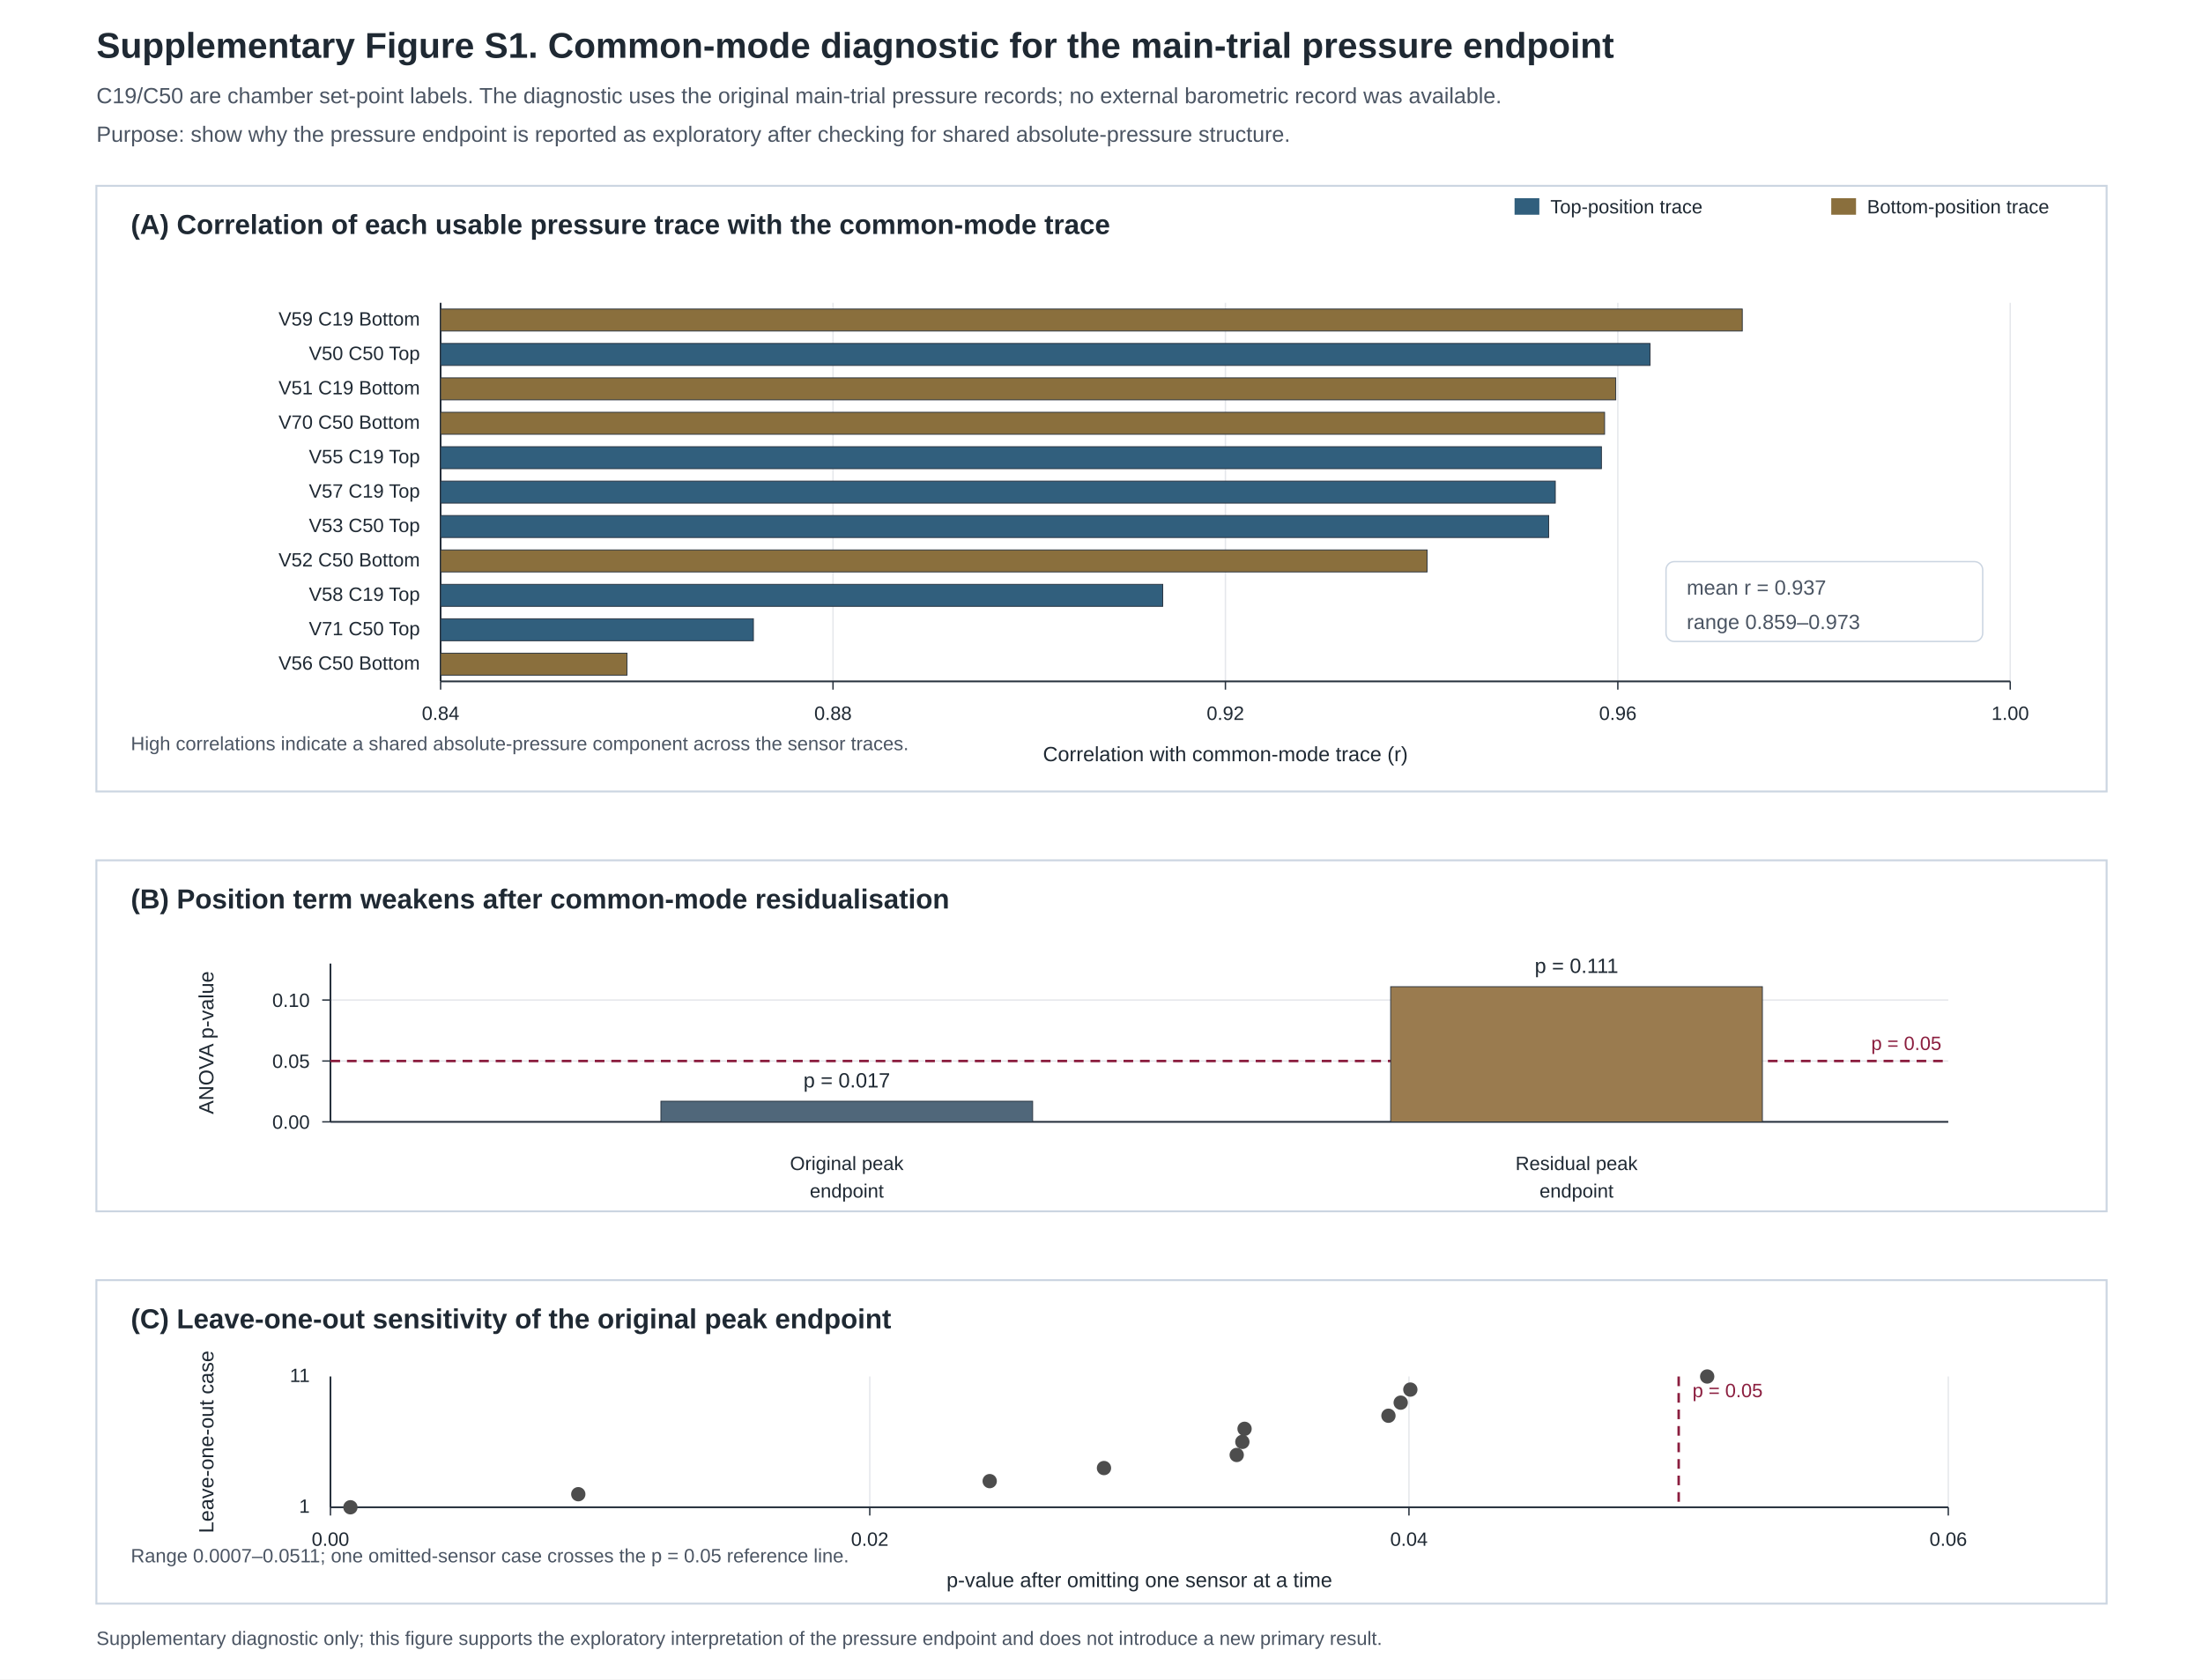
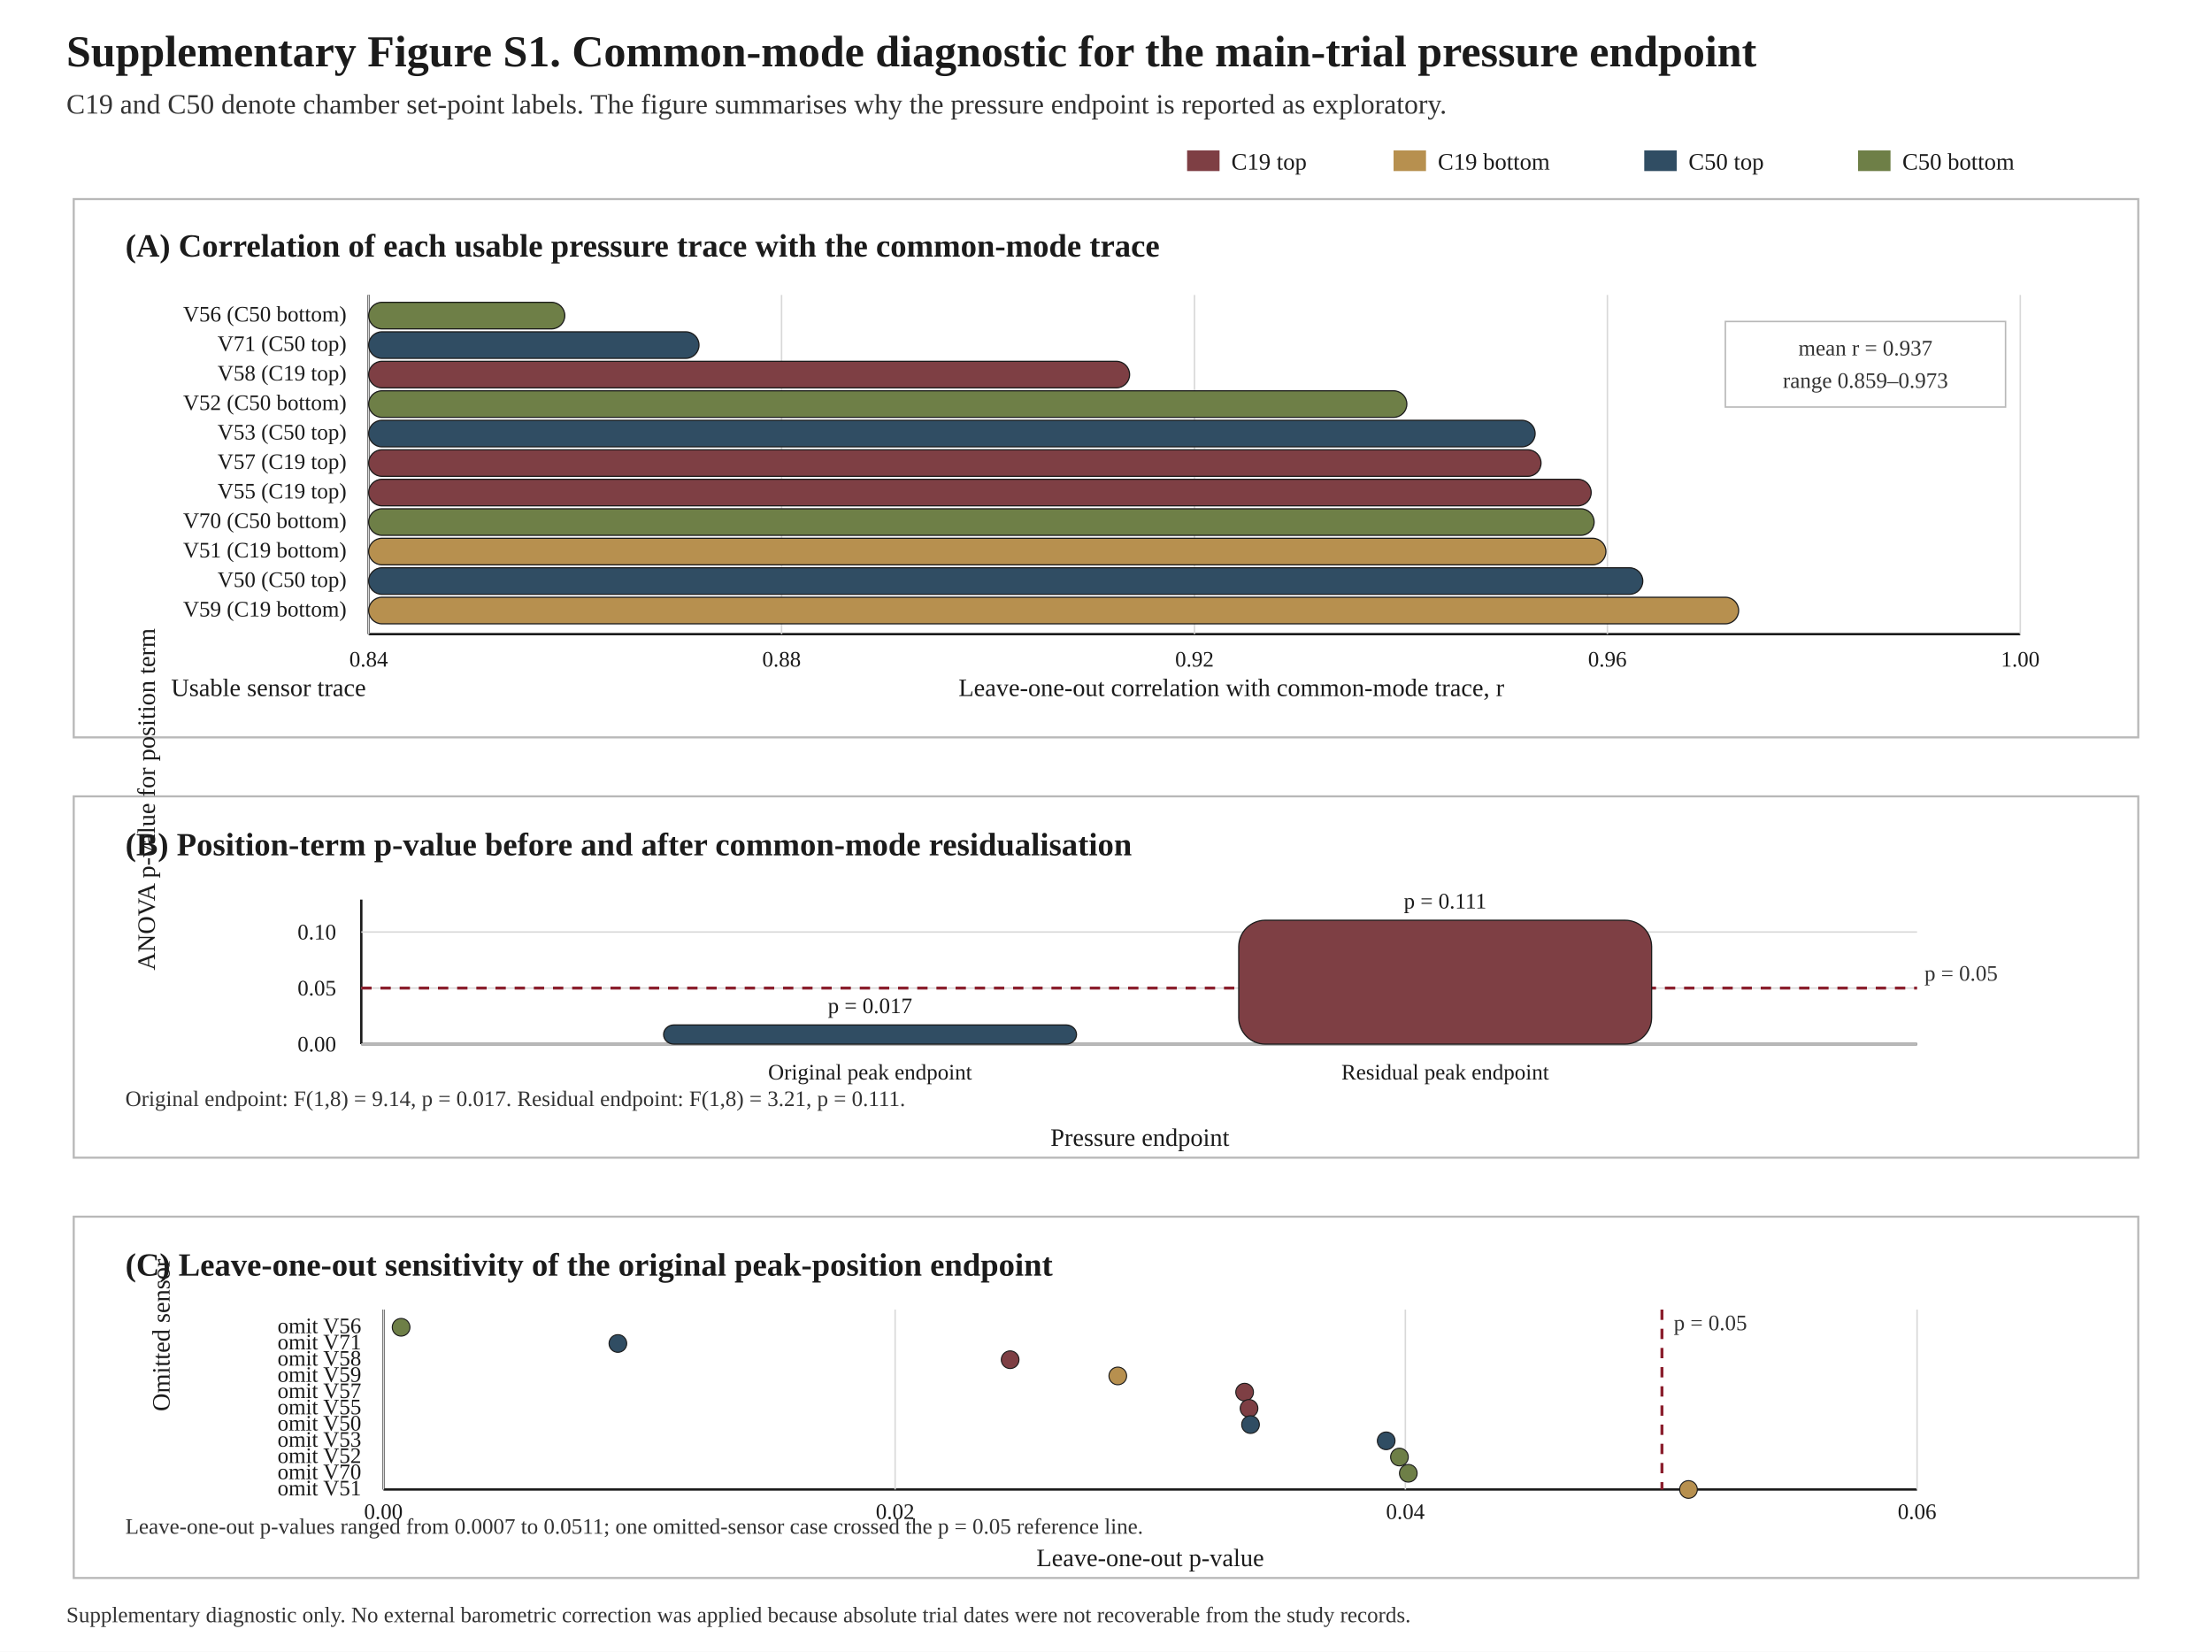
- <svg xmlns="http://www.w3.org/2000/svg" width="1600" height="1220" viewBox="0 0 1600 1220" role="img" aria-label="Supplementary Figure S1 common-mode pressure diagnostic">
-   <rect x="0.0" y="0.0" width="1600.0" height="1220.0" fill="white" stroke="none" stroke-width="1.2" />
-   <text x="70.0" y="42.0" font-family="Arial, Helvetica, sans-serif" font-size="26" font-weight="700" text-anchor="start" fill="#1f2933">Supplementary Figure S1. Common-mode diagnostic for the main-trial pressure endpoint</text>
-   <text x="70.0" y="75.0" font-family="Arial, Helvetica, sans-serif" font-size="16" font-weight="400" text-anchor="start" fill="#4b5563">C19/C50 are chamber set-point labels. The diagnostic uses the original main-trial pressure records; no external barometric record was available.</text>
-   <text x="70.0" y="103.0" font-family="Arial, Helvetica, sans-serif" font-size="16" font-weight="400" text-anchor="start" fill="#4b5563">Purpose: show why the pressure endpoint is reported as exploratory after checking for shared absolute-pressure structure.</text>
-   <rect x="70.0" y="135.0" width="1460.0" height="440.0" fill="white" stroke="#cbd5e1" stroke-width="1.4" />
-   <rect x="70.0" y="625.0" width="1460.0" height="255.0" fill="white" stroke="#cbd5e1" stroke-width="1.4" />
-   <rect x="70.0" y="930.0" width="1460.0" height="235.0" fill="white" stroke="#cbd5e1" stroke-width="1.4" />
-   <text x="95.0" y="170.0" font-family="Arial, Helvetica, sans-serif" font-size="20" font-weight="700" text-anchor="start" fill="#1f2933">(A) Correlation of each usable pressure trace with the common-mode trace</text>
-   <rect x="1100.0" y="144.0" width="18.0" height="12.0" fill="#315f7d" stroke="none" stroke-width="1.2" />
-   <text x="1126.0" y="155.0" font-family="Arial, Helvetica, sans-serif" font-size="14" font-weight="400" text-anchor="start" fill="#1f2933">Top-position trace</text>
-   <rect x="1330.0" y="144.0" width="18.0" height="12.0" fill="#8a6f3d" stroke="none" stroke-width="1.2" />
-   <text x="1356.0" y="155.0" font-family="Arial, Helvetica, sans-serif" font-size="14" font-weight="400" text-anchor="start" fill="#1f2933">Bottom-position trace</text>
-   <line x1="320.0" y1="220.0" x2="320.0" y2="495.0" stroke="#e5e7eb" stroke-width="1" />
-   <line x1="320.0" y1="495.0" x2="320.0" y2="501.0" stroke="#27313d" stroke-width="1" />
-   <text x="320.0" y="523.0" font-family="Arial, Helvetica, sans-serif" font-size="14" font-weight="400" text-anchor="middle" fill="#1f2933">0.84</text>
-   <line x1="605.0" y1="220.0" x2="605.0" y2="495.0" stroke="#e5e7eb" stroke-width="1" />
-   <line x1="605.0" y1="495.0" x2="605.0" y2="501.0" stroke="#27313d" stroke-width="1" />
-   <text x="605.0" y="523.0" font-family="Arial, Helvetica, sans-serif" font-size="14" font-weight="400" text-anchor="middle" fill="#1f2933">0.88</text>
-   <line x1="890.0" y1="220.0" x2="890.0" y2="495.0" stroke="#e5e7eb" stroke-width="1" />
-   <line x1="890.0" y1="495.0" x2="890.0" y2="501.0" stroke="#27313d" stroke-width="1" />
-   <text x="890.0" y="523.0" font-family="Arial, Helvetica, sans-serif" font-size="14" font-weight="400" text-anchor="middle" fill="#1f2933">0.92</text>
-   <line x1="1175.0" y1="220.0" x2="1175.0" y2="495.0" stroke="#e5e7eb" stroke-width="1" />
-   <line x1="1175.0" y1="495.0" x2="1175.0" y2="501.0" stroke="#27313d" stroke-width="1" />
-   <text x="1175.0" y="523.0" font-family="Arial, Helvetica, sans-serif" font-size="14" font-weight="400" text-anchor="middle" fill="#1f2933">0.96</text>
-   <line x1="1460.0" y1="220.0" x2="1460.0" y2="495.0" stroke="#e5e7eb" stroke-width="1" />
-   <line x1="1460.0" y1="495.0" x2="1460.0" y2="501.0" stroke="#27313d" stroke-width="1" />
-   <text x="1460.0" y="523.0" font-family="Arial, Helvetica, sans-serif" font-size="14" font-weight="400" text-anchor="middle" fill="#1f2933">1.00</text>
-   <line x1="320.0" y1="495.0" x2="1460.0" y2="495.0" stroke="#27313d" stroke-width="1.3" />
-   <line x1="320.0" y1="220.0" x2="320.0" y2="495.0" stroke="#27313d" stroke-width="1.3" />
-   <text x="305.0" y="236.5" font-family="Arial, Helvetica, sans-serif" font-size="14" font-weight="400" text-anchor="end" fill="#1f2933">V59 C19 Bottom</text>
-   <rect x="320.0" y="224.5" width="945.4" height="16.0" fill="#8a6f3d" stroke="#27313d" stroke-width="0.6" />
-   <text x="305.0" y="261.5" font-family="Arial, Helvetica, sans-serif" font-size="14" font-weight="400" text-anchor="end" fill="#1f2933">V50 C50 Top</text>
-   <rect x="320.0" y="249.5" width="878.4" height="16.0" fill="#315f7d" stroke="#27313d" stroke-width="0.6" />
-   <text x="305.0" y="286.5" font-family="Arial, Helvetica, sans-serif" font-size="14" font-weight="400" text-anchor="end" fill="#1f2933">V51 C19 Bottom</text>
-   <rect x="320.0" y="274.5" width="853.5" height="16.0" fill="#8a6f3d" stroke="#27313d" stroke-width="0.6" />
-   <text x="305.0" y="311.5" font-family="Arial, Helvetica, sans-serif" font-size="14" font-weight="400" text-anchor="end" fill="#1f2933">V70 C50 Bottom</text>
-   <rect x="320.0" y="299.5" width="845.4" height="16.0" fill="#8a6f3d" stroke="#27313d" stroke-width="0.6" />
-   <text x="305.0" y="336.5" font-family="Arial, Helvetica, sans-serif" font-size="14" font-weight="400" text-anchor="end" fill="#1f2933">V55 C19 Top</text>
-   <rect x="320.0" y="324.5" width="843.1" height="16.0" fill="#315f7d" stroke="#27313d" stroke-width="0.6" />
-   <text x="305.0" y="361.5" font-family="Arial, Helvetica, sans-serif" font-size="14" font-weight="400" text-anchor="end" fill="#1f2933">V57 C19 Top</text>
-   <rect x="320.0" y="349.5" width="809.6" height="16.0" fill="#315f7d" stroke="#27313d" stroke-width="0.6" />
-   <text x="305.0" y="386.5" font-family="Arial, Helvetica, sans-serif" font-size="14" font-weight="400" text-anchor="end" fill="#1f2933">V53 C50 Top</text>
-   <rect x="320.0" y="374.5" width="804.8" height="16.0" fill="#315f7d" stroke="#27313d" stroke-width="0.6" />
-   <text x="305.0" y="411.5" font-family="Arial, Helvetica, sans-serif" font-size="14" font-weight="400" text-anchor="end" fill="#1f2933">V52 C50 Bottom</text>
-   <rect x="320.0" y="399.5" width="716.5" height="16.0" fill="#8a6f3d" stroke="#27313d" stroke-width="0.6" />
-   <text x="305.0" y="436.5" font-family="Arial, Helvetica, sans-serif" font-size="14" font-weight="400" text-anchor="end" fill="#1f2933">V58 C19 Top</text>
-   <rect x="320.0" y="424.5" width="524.5" height="16.0" fill="#315f7d" stroke="#27313d" stroke-width="0.6" />
-   <text x="305.0" y="461.5" font-family="Arial, Helvetica, sans-serif" font-size="14" font-weight="400" text-anchor="end" fill="#1f2933">V71 C50 Top</text>
-   <rect x="320.0" y="449.5" width="227.2" height="16.0" fill="#315f7d" stroke="#27313d" stroke-width="0.6" />
-   <text x="305.0" y="486.5" font-family="Arial, Helvetica, sans-serif" font-size="14" font-weight="400" text-anchor="end" fill="#1f2933">V56 C50 Bottom</text>
-   <rect x="320.0" y="474.5" width="135.4" height="16.0" fill="#8a6f3d" stroke="#27313d" stroke-width="0.6" />
-   <text x="890.0" y="553.0" font-family="Arial, Helvetica, sans-serif" font-size="15" font-weight="400" text-anchor="middle" fill="#1f2933">Correlation with common-mode trace (r)</text>
-   <rect x="1210.0" y="408.0" width="230.0" height="58.0" fill="#ffffff" stroke="#cbd5e1" stroke-width="1.0" rx="6" />
-   <text x="1225.0" y="432.0" font-family="Arial, Helvetica, sans-serif" font-size="15" font-weight="400" text-anchor="start" fill="#4b5563">mean r = 0.937</text>
-   <text x="1225.0" y="457.0" font-family="Arial, Helvetica, sans-serif" font-size="15" font-weight="400" text-anchor="start" fill="#4b5563">range 0.859–0.973</text>
-   <text x="95.0" y="545.0" font-family="Arial, Helvetica, sans-serif" font-size="14" font-weight="400" text-anchor="start" fill="#4b5563">High correlations indicate a shared absolute-pressure component across the sensor traces.</text>
-   <text x="95.0" y="660.0" font-family="Arial, Helvetica, sans-serif" font-size="20" font-weight="700" text-anchor="start" fill="#1f2933">(B) Position term weakens after common-mode residualisation</text>
-   <line x1="240.0" y1="815.0" x2="1415.0" y2="815.0" stroke="#e5e7eb" stroke-width="1" />
-   <line x1="234.0" y1="815.0" x2="240.0" y2="815.0" stroke="#27313d" stroke-width="1" />
-   <text x="225.0" y="820.0" font-family="Arial, Helvetica, sans-serif" font-size="14" font-weight="400" text-anchor="end" fill="#1f2933">0.00</text>
-   <line x1="240.0" y1="770.8" x2="1415.0" y2="770.8" stroke="#e5e7eb" stroke-width="1" />
-   <line x1="234.0" y1="770.8" x2="240.0" y2="770.8" stroke="#27313d" stroke-width="1" />
-   <text x="225.0" y="775.8" font-family="Arial, Helvetica, sans-serif" font-size="14" font-weight="400" text-anchor="end" fill="#1f2933">0.05</text>
-   <line x1="240.0" y1="726.5" x2="1415.0" y2="726.5" stroke="#e5e7eb" stroke-width="1" />
-   <line x1="234.0" y1="726.5" x2="240.0" y2="726.5" stroke="#27313d" stroke-width="1" />
-   <text x="225.0" y="731.5" font-family="Arial, Helvetica, sans-serif" font-size="14" font-weight="400" text-anchor="end" fill="#1f2933">0.10</text>
-   <line x1="240.0" y1="815.0" x2="1415.0" y2="815.0" stroke="#27313d" stroke-width="1.3" />
-   <line x1="240.0" y1="700.0" x2="240.0" y2="815.0" stroke="#27313d" stroke-width="1.3" />
-   <line x1="240.0" y1="770.8" x2="1415.0" y2="770.8" stroke="#8b1e3f" stroke-width="1.8" stroke-dasharray="7 5" />
-   <text x="1410.0" y="762.8" font-family="Arial, Helvetica, sans-serif" font-size="14" font-weight="400" text-anchor="end" fill="#8b1e3f">p = 0.05</text>
-   <rect x="480.0" y="800.0" width="270.0" height="15.0" fill="#50677a" stroke="#27313d" stroke-width="0.6" />
-   <text x="615.0" y="790.0" font-family="Arial, Helvetica, sans-serif" font-size="15" font-weight="400" text-anchor="middle" fill="#1f2933">p = 0.017</text>
-   <text x="615.0" y="850.0" font-family="Arial, Helvetica, sans-serif" font-size="14" font-weight="400" text-anchor="middle" fill="#1f2933">Original peak</text>
-   <text x="615.0" y="870.0" font-family="Arial, Helvetica, sans-serif" font-size="14" font-weight="400" text-anchor="middle" fill="#1f2933">endpoint</text>
-   <rect x="1010.0" y="716.8" width="270.0" height="98.2" fill="#9a7b4f" stroke="#27313d" stroke-width="0.6" />
-   <text x="1145.0" y="706.8" font-family="Arial, Helvetica, sans-serif" font-size="15" font-weight="400" text-anchor="middle" fill="#1f2933">p = 0.111</text>
-   <text x="1145.0" y="850.0" font-family="Arial, Helvetica, sans-serif" font-size="14" font-weight="400" text-anchor="middle" fill="#1f2933">Residual peak</text>
-   <text x="1145.0" y="870.0" font-family="Arial, Helvetica, sans-serif" font-size="14" font-weight="400" text-anchor="middle" fill="#1f2933">endpoint</text>
-   <text x="155.0" y="757.5" font-family="Arial, Helvetica, sans-serif" font-size="15" font-weight="400" text-anchor="middle" fill="#1f2933" transform="rotate(-90 155 757.5)">ANOVA p-value</text>
-   <text x="95.0" y="965.0" font-family="Arial, Helvetica, sans-serif" font-size="20" font-weight="700" text-anchor="start" fill="#1f2933">(C) Leave-one-out sensitivity of the original peak endpoint</text>
-   <line x1="240.0" y1="1000.0" x2="240.0" y2="1095.0" stroke="#e5e7eb" stroke-width="1" />
-   <line x1="240.0" y1="1095.0" x2="240.0" y2="1101.0" stroke="#27313d" stroke-width="1" />
-   <text x="240.0" y="1123.0" font-family="Arial, Helvetica, sans-serif" font-size="14" font-weight="400" text-anchor="middle" fill="#1f2933">0.00</text>
-   <line x1="631.7" y1="1000.0" x2="631.7" y2="1095.0" stroke="#e5e7eb" stroke-width="1" />
-   <line x1="631.7" y1="1095.0" x2="631.7" y2="1101.0" stroke="#27313d" stroke-width="1" />
-   <text x="631.7" y="1123.0" font-family="Arial, Helvetica, sans-serif" font-size="14" font-weight="400" text-anchor="middle" fill="#1f2933">0.02</text>
-   <line x1="1023.3" y1="1000.0" x2="1023.3" y2="1095.0" stroke="#e5e7eb" stroke-width="1" />
-   <line x1="1023.3" y1="1095.0" x2="1023.3" y2="1101.0" stroke="#27313d" stroke-width="1" />
-   <text x="1023.3" y="1123.0" font-family="Arial, Helvetica, sans-serif" font-size="14" font-weight="400" text-anchor="middle" fill="#1f2933">0.04</text>
-   <line x1="1415.0" y1="1000.0" x2="1415.0" y2="1095.0" stroke="#e5e7eb" stroke-width="1" />
-   <line x1="1415.0" y1="1095.0" x2="1415.0" y2="1101.0" stroke="#27313d" stroke-width="1" />
-   <text x="1415.0" y="1123.0" font-family="Arial, Helvetica, sans-serif" font-size="14" font-weight="400" text-anchor="middle" fill="#1f2933">0.06</text>
-   <line x1="240.0" y1="1095.0" x2="1415.0" y2="1095.0" stroke="#27313d" stroke-width="1.3" />
-   <line x1="240.0" y1="1000.0" x2="240.0" y2="1095.0" stroke="#27313d" stroke-width="1.3" />
-   <line x1="1219.2" y1="1000.0" x2="1219.2" y2="1095.0" stroke="#8b1e3f" stroke-width="1.8" stroke-dasharray="7 5" />
-   <text x="1229.2" y="1015.0" font-family="Arial, Helvetica, sans-serif" font-size="14" font-weight="400" text-anchor="start" fill="#8b1e3f">p = 0.05</text>
-   <circle cx="254.5" cy="1095.0" r="5.2" fill="#4d4d4d" />
-   <circle cx="420.0" cy="1085.5" r="5.2" fill="#4d4d4d" />
-   <circle cx="718.8" cy="1076.0" r="5.2" fill="#4d4d4d" />
-   <circle cx="801.8" cy="1066.5" r="5.2" fill="#4d4d4d" />
-   <circle cx="898.2" cy="1057.0" r="5.2" fill="#4d4d4d" />
-   <circle cx="902.3" cy="1047.5" r="5.2" fill="#4d4d4d" />
-   <circle cx="903.9" cy="1038.0" r="5.2" fill="#4d4d4d" />
-   <circle cx="1008.4" cy="1028.5" r="5.2" fill="#4d4d4d" />
-   <circle cx="1017.3" cy="1019.0" r="5.2" fill="#4d4d4d" />
-   <circle cx="1024.3" cy="1009.5" r="5.2" fill="#4d4d4d" />
-   <circle cx="1239.9" cy="1000.0" r="5.2" fill="#4d4d4d" />
-   <text x="225.0" y="1099.0" font-family="Arial, Helvetica, sans-serif" font-size="14" font-weight="400" text-anchor="end" fill="#1f2933">1</text>
-   <text x="225.0" y="1004.0" font-family="Arial, Helvetica, sans-serif" font-size="14" font-weight="400" text-anchor="end" fill="#1f2933">11</text>
-   <text x="155.0" y="1047.5" font-family="Arial, Helvetica, sans-serif" font-size="15" font-weight="400" text-anchor="middle" fill="#1f2933" transform="rotate(-90 155 1047.5)">Leave-one-out case</text>
-   <text x="827.5" y="1153.0" font-family="Arial, Helvetica, sans-serif" font-size="15" font-weight="400" text-anchor="middle" fill="#1f2933">p-value after omitting one sensor at a time</text>
-   <text x="95.0" y="1135.0" font-family="Arial, Helvetica, sans-serif" font-size="14" font-weight="400" text-anchor="start" fill="#4b5563">Range 0.0007–0.0511; one omitted-sensor case crosses the p = 0.05 reference line.</text>
-   <text x="70.0" y="1195.0" font-family="Arial, Helvetica, sans-serif" font-size="14" font-weight="400" text-anchor="start" fill="#4b5563">Supplementary diagnostic only; this figure supports the exploratory interpretation of the pressure endpoint and does not introduce a new primary result.</text>
+ <svg xmlns="http://www.w3.org/2000/svg" width="1500" height="1120" viewBox="0 0 1500 1120" role="img" aria-label="Supplementary Figure S1 common-mode pressure diagnostic">
+   <rect width="1500" height="1120" fill="#ffffff" />
+   <style>
+ text{font-family:'Times New Roman',Times,serif;fill:#1b1b1b}.title{font-size:30px;font-weight:bold}.subtitle{font-size:19px;fill:#333}.panel{font-size:22px;font-weight:bold}.label{font-size:17px}.tick{font-size:15px}.small{font-size:15px;fill:#333}.axis{stroke:#1b1b1b;stroke-width:1.6}.grid{stroke:#d8d8d8;stroke-width:1}.box{fill:#fff;stroke:#b8b8b8;stroke-width:1.4}.ref{stroke:#8b1f2d;stroke-width:2;stroke-dasharray:7 6}.c19t{fill:#7e3f44}.c19b{fill:#b7904f}.c50t{fill:#304d63}.c50b{fill:#6e7f47}.dot{stroke:#1b1b1b;stroke-width:.7}.bar{stroke:#1b1b1b;stroke-width:.8}.legend{font-size:16px}
+ </style>
+   <text x="45" y="45" class="title">Supplementary Figure S1. Common-mode diagnostic for the main-trial pressure endpoint</text>
+   <text x="45" y="77" class="subtitle">C19 and C50 denote chamber set-point labels. The figure summarises why the pressure endpoint is reported as exploratory.</text>
+   <rect x="805" y="102" width="22" height="14" class="c19t" />
+   <text x="835" y="115" class="legend">C19 top</text>
+   <rect x="945" y="102" width="22" height="14" class="c19b" />
+   <text x="975" y="115" class="legend">C19 bottom</text>
+   <rect x="1115" y="102" width="22" height="14" class="c50t" />
+   <text x="1145" y="115" class="legend">C50 top</text>
+   <rect x="1260" y="102" width="22" height="14" class="c50b" />
+   <text x="1290" y="115" class="legend">C50 bottom</text>
+   <rect x="50" y="135" width="1400" height="365" class="box" />
+   <text x="85" y="174" class="panel">(A) Correlation of each usable pressure trace with the common-mode trace</text>
+   <text x="116" y="472" class="label">Usable sensor trace</text>
+   <text x="650" y="472" class="label">Leave-one-out correlation with common-mode trace, r</text>
+   <line x1="250" y1="430" x2="1370" y2="430" class="axis" />
+   <line x1="250" y1="200" x2="250" y2="430" class="axis" />
+   <line x1="250" y1="200" x2="250" y2="430" class="grid" />
+   <text x="250" y="452" class="tick" text-anchor="middle">0.84</text>
+   <line x1="530" y1="200" x2="530" y2="430" class="grid" />
+   <text x="530" y="452" class="tick" text-anchor="middle">0.88</text>
+   <line x1="810" y1="200" x2="810" y2="430" class="grid" />
+   <text x="810" y="452" class="tick" text-anchor="middle">0.92</text>
+   <line x1="1090" y1="200" x2="1090" y2="430" class="grid" />
+   <text x="1090" y="452" class="tick" text-anchor="middle">0.96</text>
+   <line x1="1370" y1="200" x2="1370" y2="430" class="grid" />
+   <text x="1370" y="452" class="tick" text-anchor="middle">1.00</text>
+   <text x="235" y="218" text-anchor="end" class="tick">V56 (C50 bottom)</text>
+   <rect x="250" y="205" width="133" height="18" rx="9" class="c50b bar" />
+   <text x="235" y="238" text-anchor="end" class="tick">V71 (C50 top)</text>
+   <rect x="250" y="225" width="224" height="18" rx="9" class="c50t bar" />
+   <text x="235" y="258" text-anchor="end" class="tick">V58 (C19 top)</text>
+   <rect x="250" y="245" width="516" height="18" rx="9" class="c19t bar" />
+   <text x="235" y="278" text-anchor="end" class="tick">V52 (C50 bottom)</text>
+   <rect x="250" y="265" width="704" height="18" rx="9" class="c50b bar" />
+   <text x="235" y="298" text-anchor="end" class="tick">V53 (C50 top)</text>
+   <rect x="250" y="285" width="791" height="18" rx="9" class="c50t bar" />
+   <text x="235" y="318" text-anchor="end" class="tick">V57 (C19 top)</text>
+   <rect x="250" y="305" width="795" height="18" rx="9" class="c19t bar" />
+   <text x="235" y="338" text-anchor="end" class="tick">V55 (C19 top)</text>
+   <rect x="250" y="325" width="829" height="18" rx="9" class="c19t bar" />
+   <text x="235" y="358" text-anchor="end" class="tick">V70 (C50 bottom)</text>
+   <rect x="250" y="345" width="831" height="18" rx="9" class="c50b bar" />
+   <text x="235" y="378" text-anchor="end" class="tick">V51 (C19 bottom)</text>
+   <rect x="250" y="365" width="839" height="18" rx="9" class="c19b bar" />
+   <text x="235" y="398" text-anchor="end" class="tick">V50 (C50 top)</text>
+   <rect x="250" y="385" width="864" height="18" rx="9" class="c50t bar" />
+   <text x="235" y="418" text-anchor="end" class="tick">V59 (C19 bottom)</text>
+   <rect x="250" y="405" width="929" height="18" rx="9" class="c19b bar" />
+   <rect x="1170" y="218" width="190" height="58" fill="#fff" stroke="#b8b8b8" />
+   <text x="1265" y="241" text-anchor="middle" class="small">mean r = 0.937</text>
+   <text x="1265" y="263" text-anchor="middle" class="small">range 0.859–0.973</text>
+   <rect x="50" y="540" width="1400" height="245" class="box" />
+   <text x="85" y="580" class="panel">(B) Position-term p-value before and after common-mode residualisation</text>
+   <text x="85" y="750" class="small">Original endpoint: F(1,8) = 9.14, p = 0.017. Residual endpoint: F(1,8) = 3.21, p = 0.111.</text>
+   <line x1="245" y1="708" x2="1300" y2="708" class="axis" />
+   <line x1="245" y1="610" x2="245" y2="708" class="axis" />
+   <line x1="245" y1="708" x2="1300" y2="708" class="grid" />
+   <text x="228" y="713" text-anchor="end" class="tick">0.00</text>
+   <line x1="245" y1="670" x2="1300" y2="670" class="grid" />
+   <text x="228" y="675" text-anchor="end" class="tick">0.05</text>
+   <line x1="245" y1="632" x2="1300" y2="632" class="grid" />
+   <text x="228" y="637" text-anchor="end" class="tick">0.10</text>
+   <line x1="245" y1="670" x2="1300" y2="670" class="ref" />
+   <text x="1305" y="665" class="small" fill="#8b1f2d">p = 0.05</text>
+   <text x="105" y="658" transform="rotate(-90 105,658)" class="label">ANOVA p-value for position term</text>
+   <text x="773" y="777" text-anchor="middle" class="label">Pressure endpoint</text>
+   <rect x="450" y="695" width="280" height="13" rx="7" class="c50t bar" />
+   <text x="590" y="687" text-anchor="middle" class="tick">p = 0.017</text>
+   <text x="590" y="732" text-anchor="middle" class="tick">Original peak endpoint</text>
+   <rect x="840" y="624" width="280" height="84" rx="18" class="c19t bar" />
+   <text x="980" y="616" text-anchor="middle" class="tick">p = 0.111</text>
+   <text x="980" y="732" text-anchor="middle" class="tick">Residual peak endpoint</text>
+   <rect x="50" y="825" width="1400" height="245" class="box" />
+   <text x="85" y="865" class="panel">(C) Leave-one-out sensitivity of the original peak-position endpoint</text>
+   <text x="85" y="1040" class="small">Leave-one-out p-values ranged from 0.0007 to 0.0511; one omitted-sensor case crossed the p = 0.05 reference line.</text>
+   <line x1="260" y1="1010" x2="1300" y2="1010" class="axis" />
+   <line x1="260" y1="888" x2="260" y2="1010" class="axis" />
+   <line x1="260" y1="888" x2="260" y2="1010" class="grid" />
+   <text x="260" y="1030" text-anchor="middle" class="tick">0.00</text>
+   <line x1="607" y1="888" x2="607" y2="1010" class="grid" />
+   <text x="607" y="1030" text-anchor="middle" class="tick">0.02</text>
+   <line x1="953" y1="888" x2="953" y2="1010" class="grid" />
+   <text x="953" y="1030" text-anchor="middle" class="tick">0.04</text>
+   <line x1="1300" y1="888" x2="1300" y2="1010" class="grid" />
+   <text x="1300" y="1030" text-anchor="middle" class="tick">0.06</text>
+   <line x1="1127" y1="888" x2="1127" y2="1010" class="ref" />
+   <text x="1135" y="902" class="small" fill="#8b1f2d">p = 0.05</text>
+   <text x="115" y="957" transform="rotate(-90 115,957)" class="label">Omitted sensor</text>
+   <text x="780" y="1062" text-anchor="middle" class="label">Leave-one-out p-value</text>
+   <text x="245" y="904" text-anchor="end" class="tick">omit V56</text>
+   <circle cx="272" cy="900" r="6" class="c50b dot" />
+   <text x="245" y="915" text-anchor="end" class="tick">omit V71</text>
+   <circle cx="419" cy="911" r="6" class="c50t dot" />
+   <text x="245" y="926" text-anchor="end" class="tick">omit V58</text>
+   <circle cx="685" cy="922" r="6" class="c19t dot" />
+   <text x="245" y="937" text-anchor="end" class="tick">omit V59</text>
+   <circle cx="758" cy="933" r="6" class="c19b dot" />
+   <text x="245" y="948" text-anchor="end" class="tick">omit V57</text>
+   <circle cx="844" cy="944" r="6" class="c19t dot" />
+   <text x="245" y="959" text-anchor="end" class="tick">omit V55</text>
+   <circle cx="847" cy="955" r="6" class="c19t dot" />
+   <text x="245" y="970" text-anchor="end" class="tick">omit V50</text>
+   <circle cx="848" cy="966" r="6" class="c50t dot" />
+   <text x="245" y="981" text-anchor="end" class="tick">omit V53</text>
+   <circle cx="940" cy="977" r="6" class="c50t dot" />
+   <text x="245" y="992" text-anchor="end" class="tick">omit V52</text>
+   <circle cx="949" cy="988" r="6" class="c50b dot" />
+   <text x="245" y="1003" text-anchor="end" class="tick">omit V70</text>
+   <circle cx="955" cy="999" r="6" class="c50b dot" />
+   <text x="245" y="1014" text-anchor="end" class="tick">omit V51</text>
+   <circle cx="1145" cy="1010" r="6" class="c19b dot" />
+   <text x="45" y="1100" class="small">Supplementary diagnostic only. No external barometric correction was applied because absolute trial dates were not recoverable from the study records.</text>
</svg>
